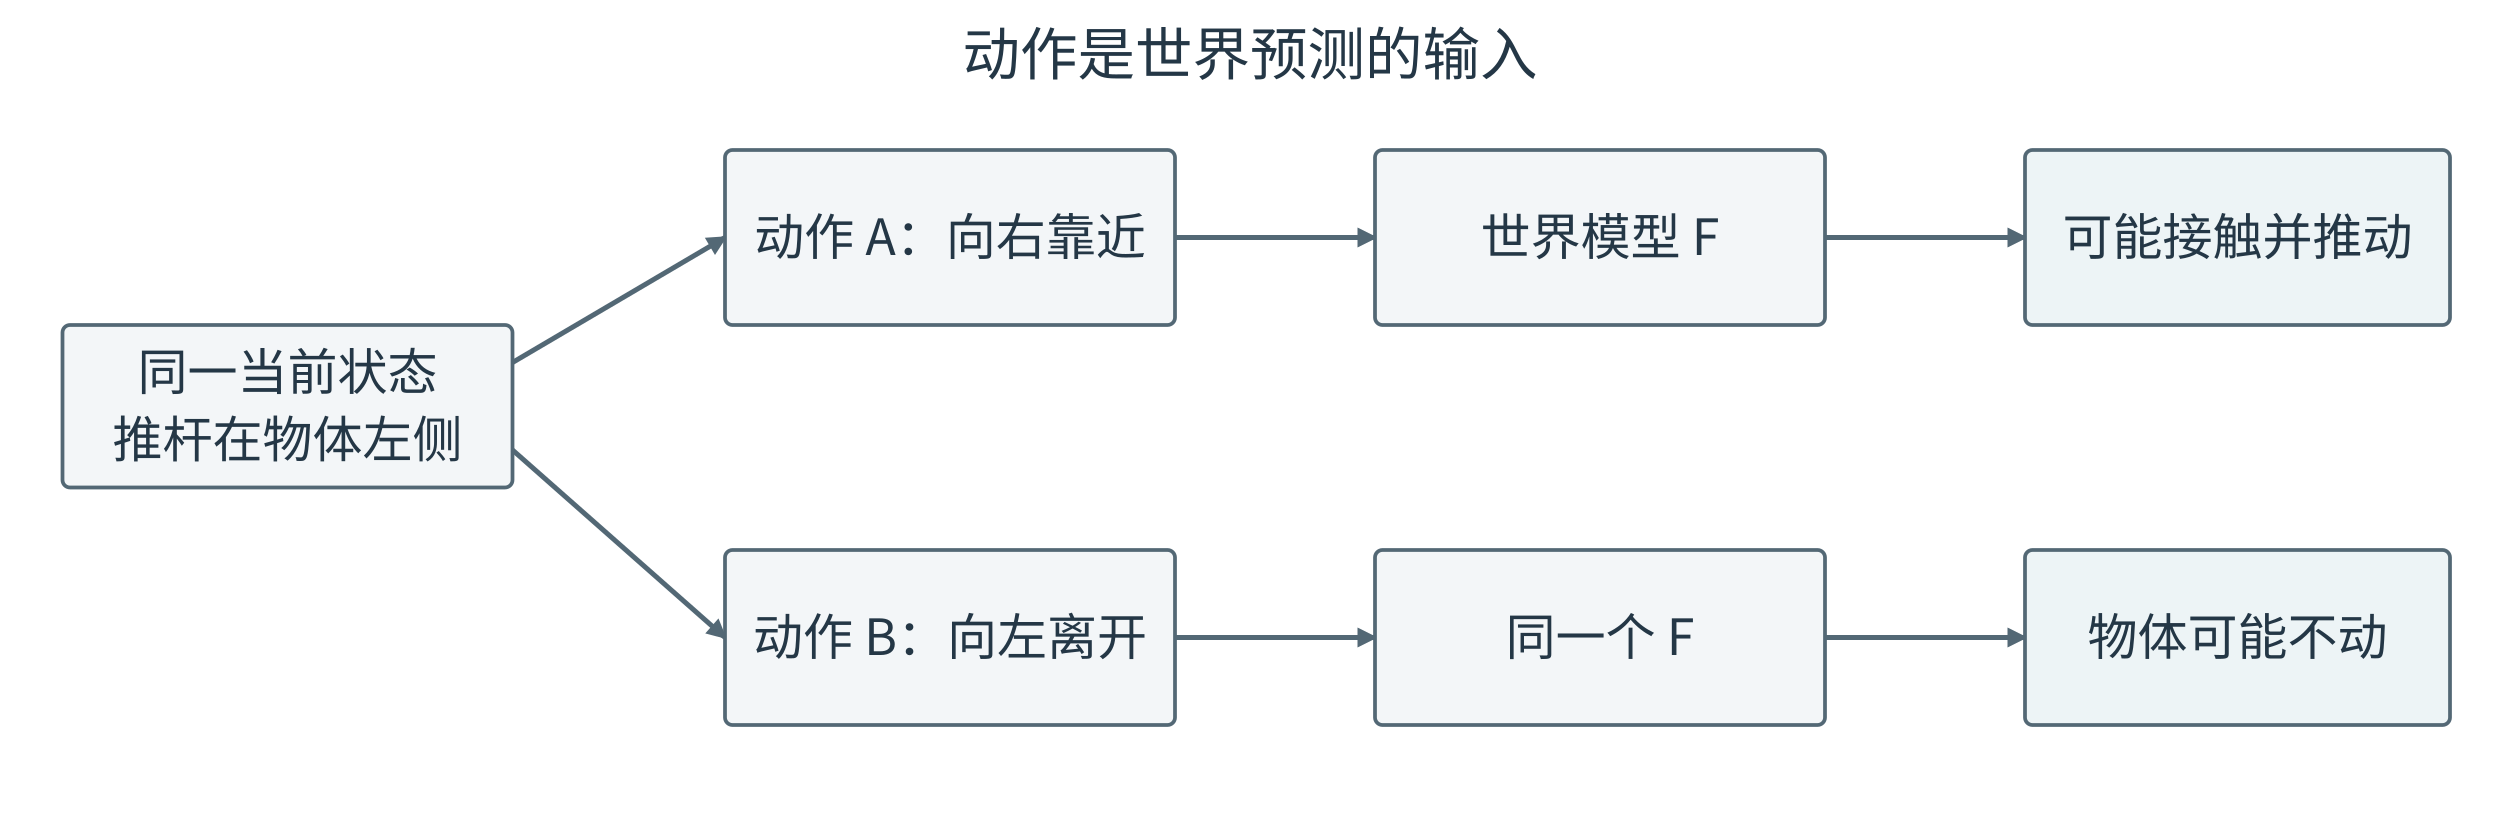
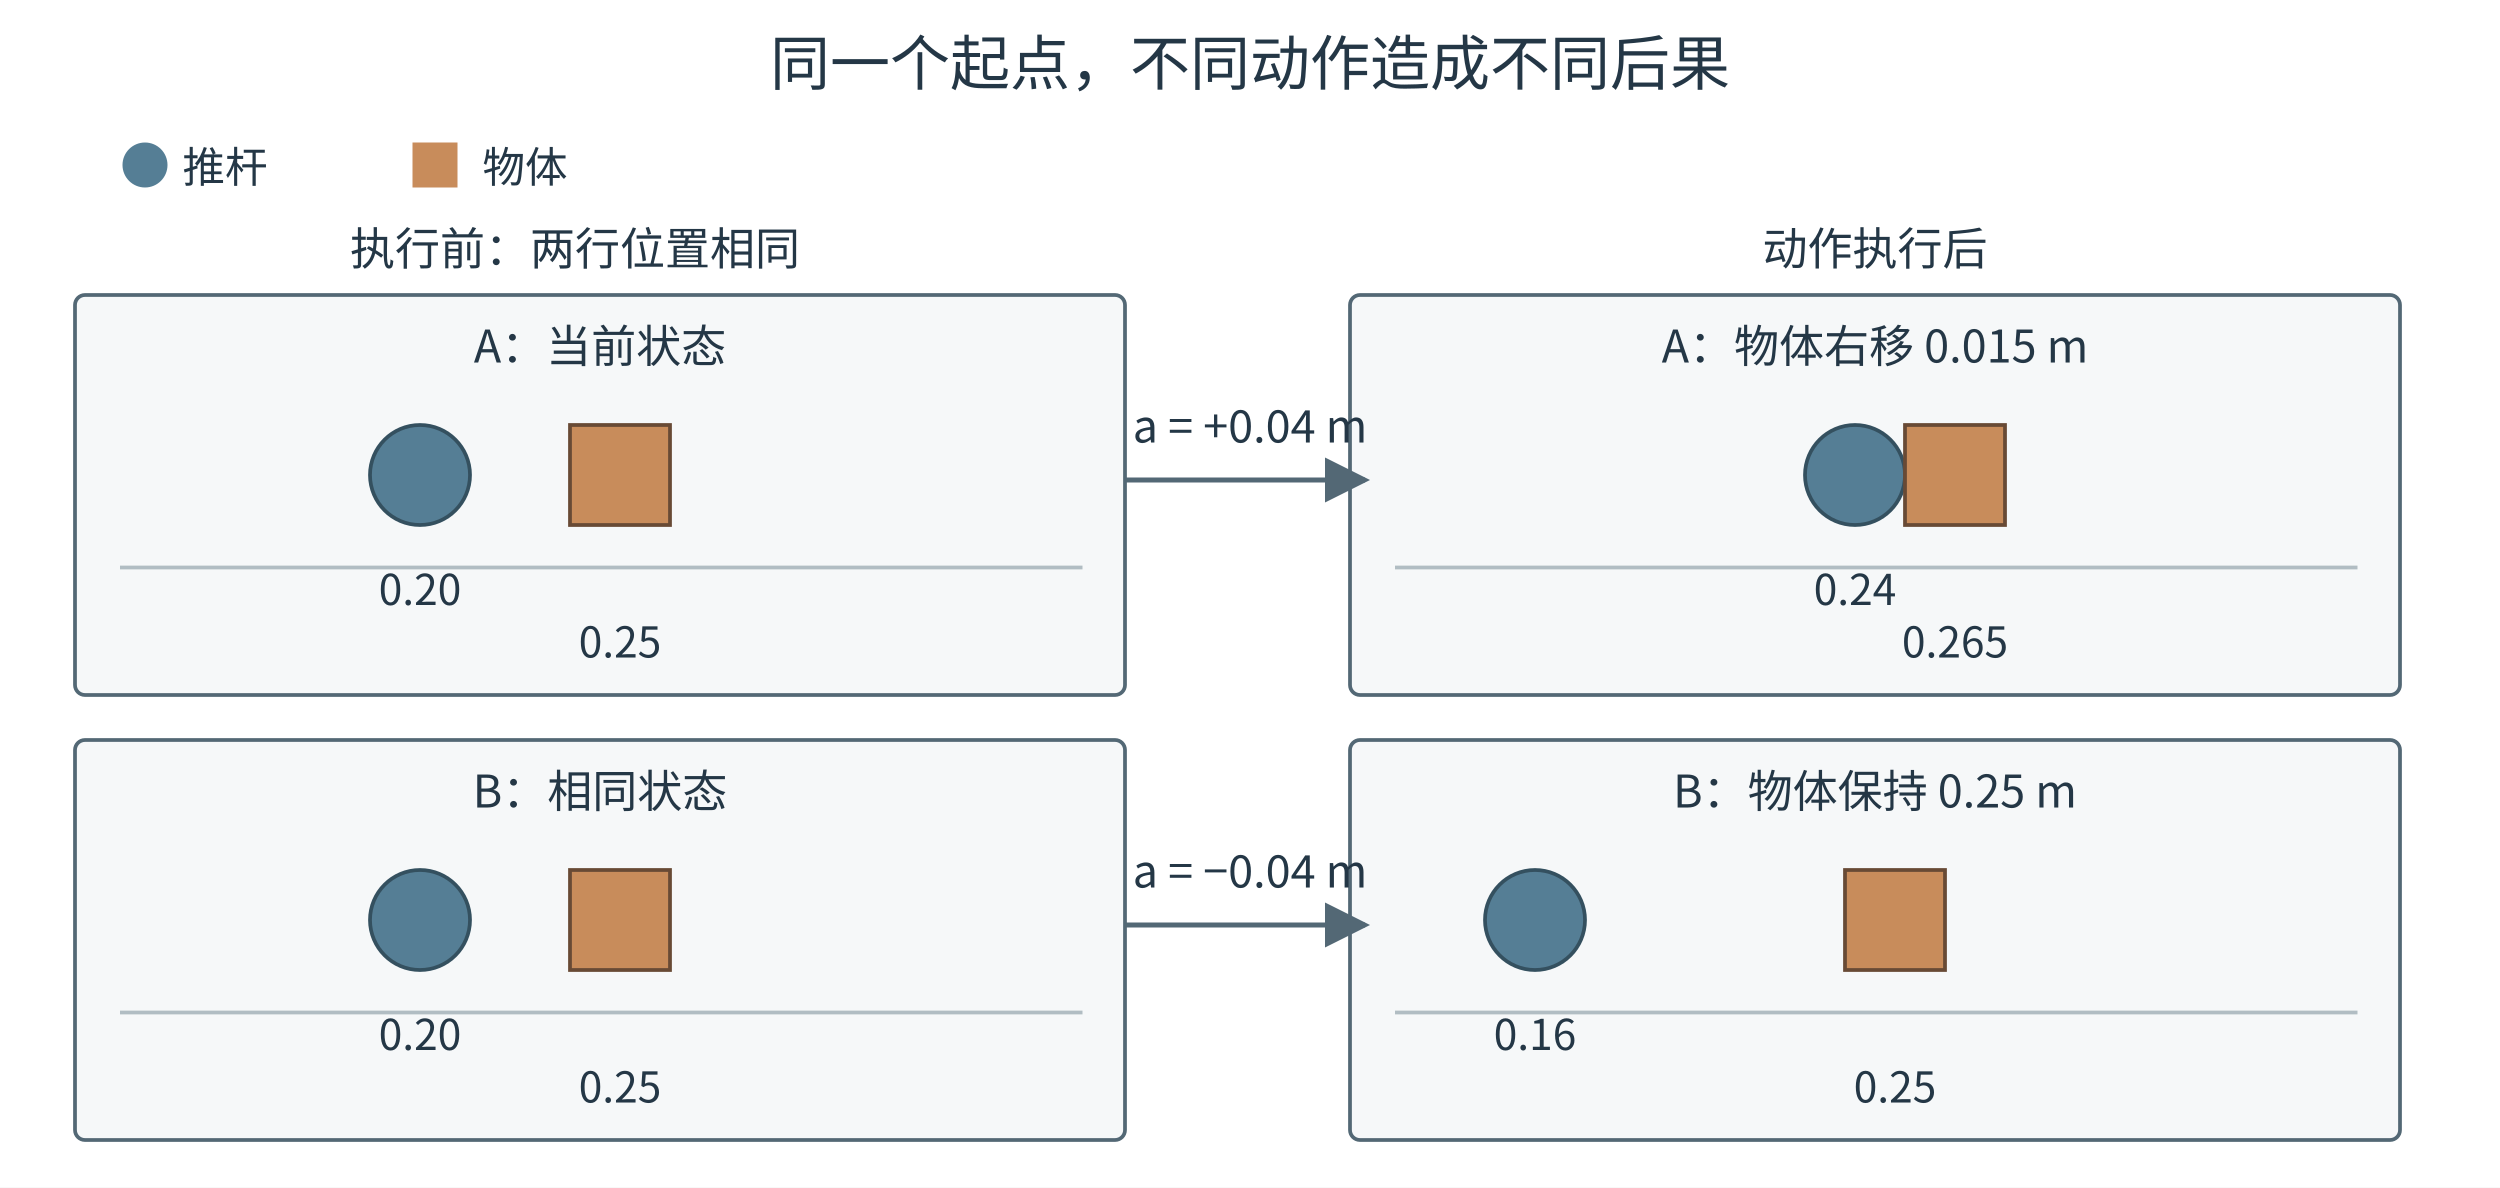
- <svg xmlns="http://www.w3.org/2000/svg" width="1000" height="330" viewBox="0 0 1000 330" role="img" aria-label="相同状态，不同动作，不同后果">
+ <svg xmlns="http://www.w3.org/2000/svg" width="1000" height="475" viewBox="0 0 1000 475" role="img" aria-label="相同起点分别执行向右和向左动作的推物结果">
  <defs>
-     <marker id="arrow" markerWidth="8" markerHeight="8" refX="7" refY="4" orient="auto" markerUnits="userSpaceOnUse">
-       <path d="M0,0 L8,4 L0,8 Z" fill="#536875" />
+     <marker id="arr" markerWidth="9" markerHeight="9" refX="8" refY="4.5" orient="auto">
+       <path d="M0,0 L9,4.5 L0,9 Z" fill="#536875" />
    </marker>
  </defs>
-   <rect width="1000" height="330" fill="white" />
-   <g font-family="Noto Sans CJK SC,Source Han Sans SC,Microsoft YaHei,sans-serif">
-     <text x="500" y="30" text-anchor="middle" fill="#243746" font-size="23">动作是世界预测的输入</text>
-     <rect x="25" y="130" width="180" height="65" rx="3" fill="#f3f6f8" stroke="#536875" stroke-width="1.5" />
-     <text x="115" y="156" text-anchor="middle" fill="#243746" font-size="20">同一当前状态</text>
-     <text x="115" y="183" text-anchor="middle" fill="#243746" font-size="20">推杆在物体左侧</text>
-     <path d="M205,145 L290,95" fill="none" stroke="#536875" stroke-width="2" marker-end="url(#arrow)" />
-     <path d="M205,180 L290,255" fill="none" stroke="#536875" stroke-width="2" marker-end="url(#arrow)" />
-     <rect x="290" y="60" width="180" height="70" rx="3" fill="#f3f6f8" stroke="#536875" stroke-width="1.5" />
-     <text x="380" y="102" text-anchor="middle" fill="#243746" font-size="20">动作 A：向右靠近</text>
-     <rect x="290" y="220" width="180" height="70" rx="3" fill="#f3f6f8" stroke="#536875" stroke-width="1.5" />
-     <text x="380" y="262" text-anchor="middle" fill="#243746" font-size="20">动作 B：向左离开</text>
-     <path d="M470,95 L550,95" fill="none" stroke="#536875" stroke-width="2" marker-end="url(#arrow)" />
-     <path d="M470,255 L550,255" fill="none" stroke="#536875" stroke-width="2" marker-end="url(#arrow)" />
-     <rect x="550" y="60" width="180" height="70" rx="3" fill="#f3f6f8" stroke="#536875" stroke-width="1.5" />
-     <text x="640" y="102" text-anchor="middle" fill="#243746" font-size="20">世界模型 F</text>
-     <rect x="550" y="220" width="180" height="70" rx="3" fill="#f3f6f8" stroke="#536875" stroke-width="1.5" />
-     <text x="640" y="262" text-anchor="middle" fill="#243746" font-size="20">同一个 F</text>
-     <path d="M730,95 L810,95" fill="none" stroke="#536875" stroke-width="2" marker-end="url(#arrow)" />
-     <path d="M730,255 L810,255" fill="none" stroke="#536875" stroke-width="2" marker-end="url(#arrow)" />
-     <rect x="810" y="60" width="170" height="70" rx="3" fill="#edf4f6" stroke="#536875" stroke-width="1.5" />
-     <text x="895" y="102" text-anchor="middle" fill="#243746" font-size="20">可能接触并推动</text>
-     <rect x="810" y="220" width="170" height="70" rx="3" fill="#edf4f6" stroke="#536875" stroke-width="1.5" />
-     <text x="895" y="262" text-anchor="middle" fill="#243746" font-size="20">物体可能不动</text>
+   <rect width="1000" height="475" fill="#fff" />
+   <g font-family="Noto Sans CJK SC,Source Han Sans SC,Microsoft YaHei,sans-serif" fill="#243746">
+     <text x="500" y="34" text-anchor="middle" font-size="24">同一个起点，不同动作造成不同后果</text>
+     <circle cx="58" cy="66" r="9" fill="#557e95" />
+     <text x="73" y="73" text-anchor="start" font-size="17">推杆</text>
+     <rect x="165" y="57" width="18" height="18" fill="#c88c5b" />
+     <text x="193" y="73" text-anchor="start" font-size="17">物体</text>
+     <text x="230" y="106" text-anchor="middle" font-size="18">执行前：两行位置相同</text>
+     <text x="750" y="106" text-anchor="middle" font-size="18">动作执行后</text>
+     <rect x="30" y="118" width="420" height="160" rx="4" fill="#f6f8f9" stroke="#536875" stroke-width="1.5" />
+     <path d="M48 227 L433 227" stroke="#b1bdc3" stroke-width="1.5" />
+     <circle cx="168" cy="190" r="20" fill="#557e95" stroke="#34505f" stroke-width="1.5" />
+     <rect x="228" y="170" width="40" height="40" fill="#c88c5b" stroke="#684a35" stroke-width="1.5" />
+     <text x="240" y="145" text-anchor="middle" font-size="18">A：当前状态</text>
+     <text x="168" y="242" text-anchor="middle" font-size="17">0.20</text>
+     <text x="248" y="263" text-anchor="middle" font-size="17">0.25</text>
+     <rect x="540" y="118" width="420" height="160" rx="4" fill="#f6f8f9" stroke="#536875" stroke-width="1.5" />
+     <path d="M558 227 L943 227" stroke="#b1bdc3" stroke-width="1.5" />
+     <circle cx="742" cy="190" r="20" fill="#557e95" stroke="#34505f" stroke-width="1.5" />
+     <rect x="762" y="170" width="40" height="40" fill="#c88c5b" stroke="#684a35" stroke-width="1.5" />
+     <text x="750" y="145" text-anchor="middle" font-size="18">A：物体右移 0.015 m</text>
+     <text x="742" y="242" text-anchor="middle" font-size="17">0.24</text>
+     <text x="782" y="263" text-anchor="middle" font-size="17">0.265</text>
+     <text x="500" y="177" text-anchor="middle" font-size="18">a = +0.04 m</text>
+     <path d="M450 192 L546 192" fill="none" stroke="#536875" stroke-width="2" marker-end="url(#arr)" />
+     <rect x="30" y="296" width="420" height="160" rx="4" fill="#f6f8f9" stroke="#536875" stroke-width="1.5" />
+     <path d="M48 405 L433 405" stroke="#b1bdc3" stroke-width="1.5" />
+     <circle cx="168" cy="368" r="20" fill="#557e95" stroke="#34505f" stroke-width="1.5" />
+     <rect x="228" y="348" width="40" height="40" fill="#c88c5b" stroke="#684a35" stroke-width="1.5" />
+     <text x="240" y="323" text-anchor="middle" font-size="18">B：相同状态</text>
+     <text x="168" y="420" text-anchor="middle" font-size="17">0.20</text>
+     <text x="248" y="441" text-anchor="middle" font-size="17">0.25</text>
+     <rect x="540" y="296" width="420" height="160" rx="4" fill="#f6f8f9" stroke="#536875" stroke-width="1.5" />
+     <path d="M558 405 L943 405" stroke="#b1bdc3" stroke-width="1.5" />
+     <circle cx="614" cy="368" r="20" fill="#557e95" stroke="#34505f" stroke-width="1.5" />
+     <rect x="738" y="348" width="40" height="40" fill="#c88c5b" stroke="#684a35" stroke-width="1.5" />
+     <text x="750" y="323" text-anchor="middle" font-size="18">B：物体保持 0.25 m</text>
+     <text x="614" y="420" text-anchor="middle" font-size="17">0.16</text>
+     <text x="758" y="441" text-anchor="middle" font-size="17">0.25</text>
+     <text x="500" y="355" text-anchor="middle" font-size="18">a = −0.04 m</text>
+     <path d="M450 370 L546 370" fill="none" stroke="#536875" stroke-width="2" marker-end="url(#arr)" />
  </g>
</svg>
